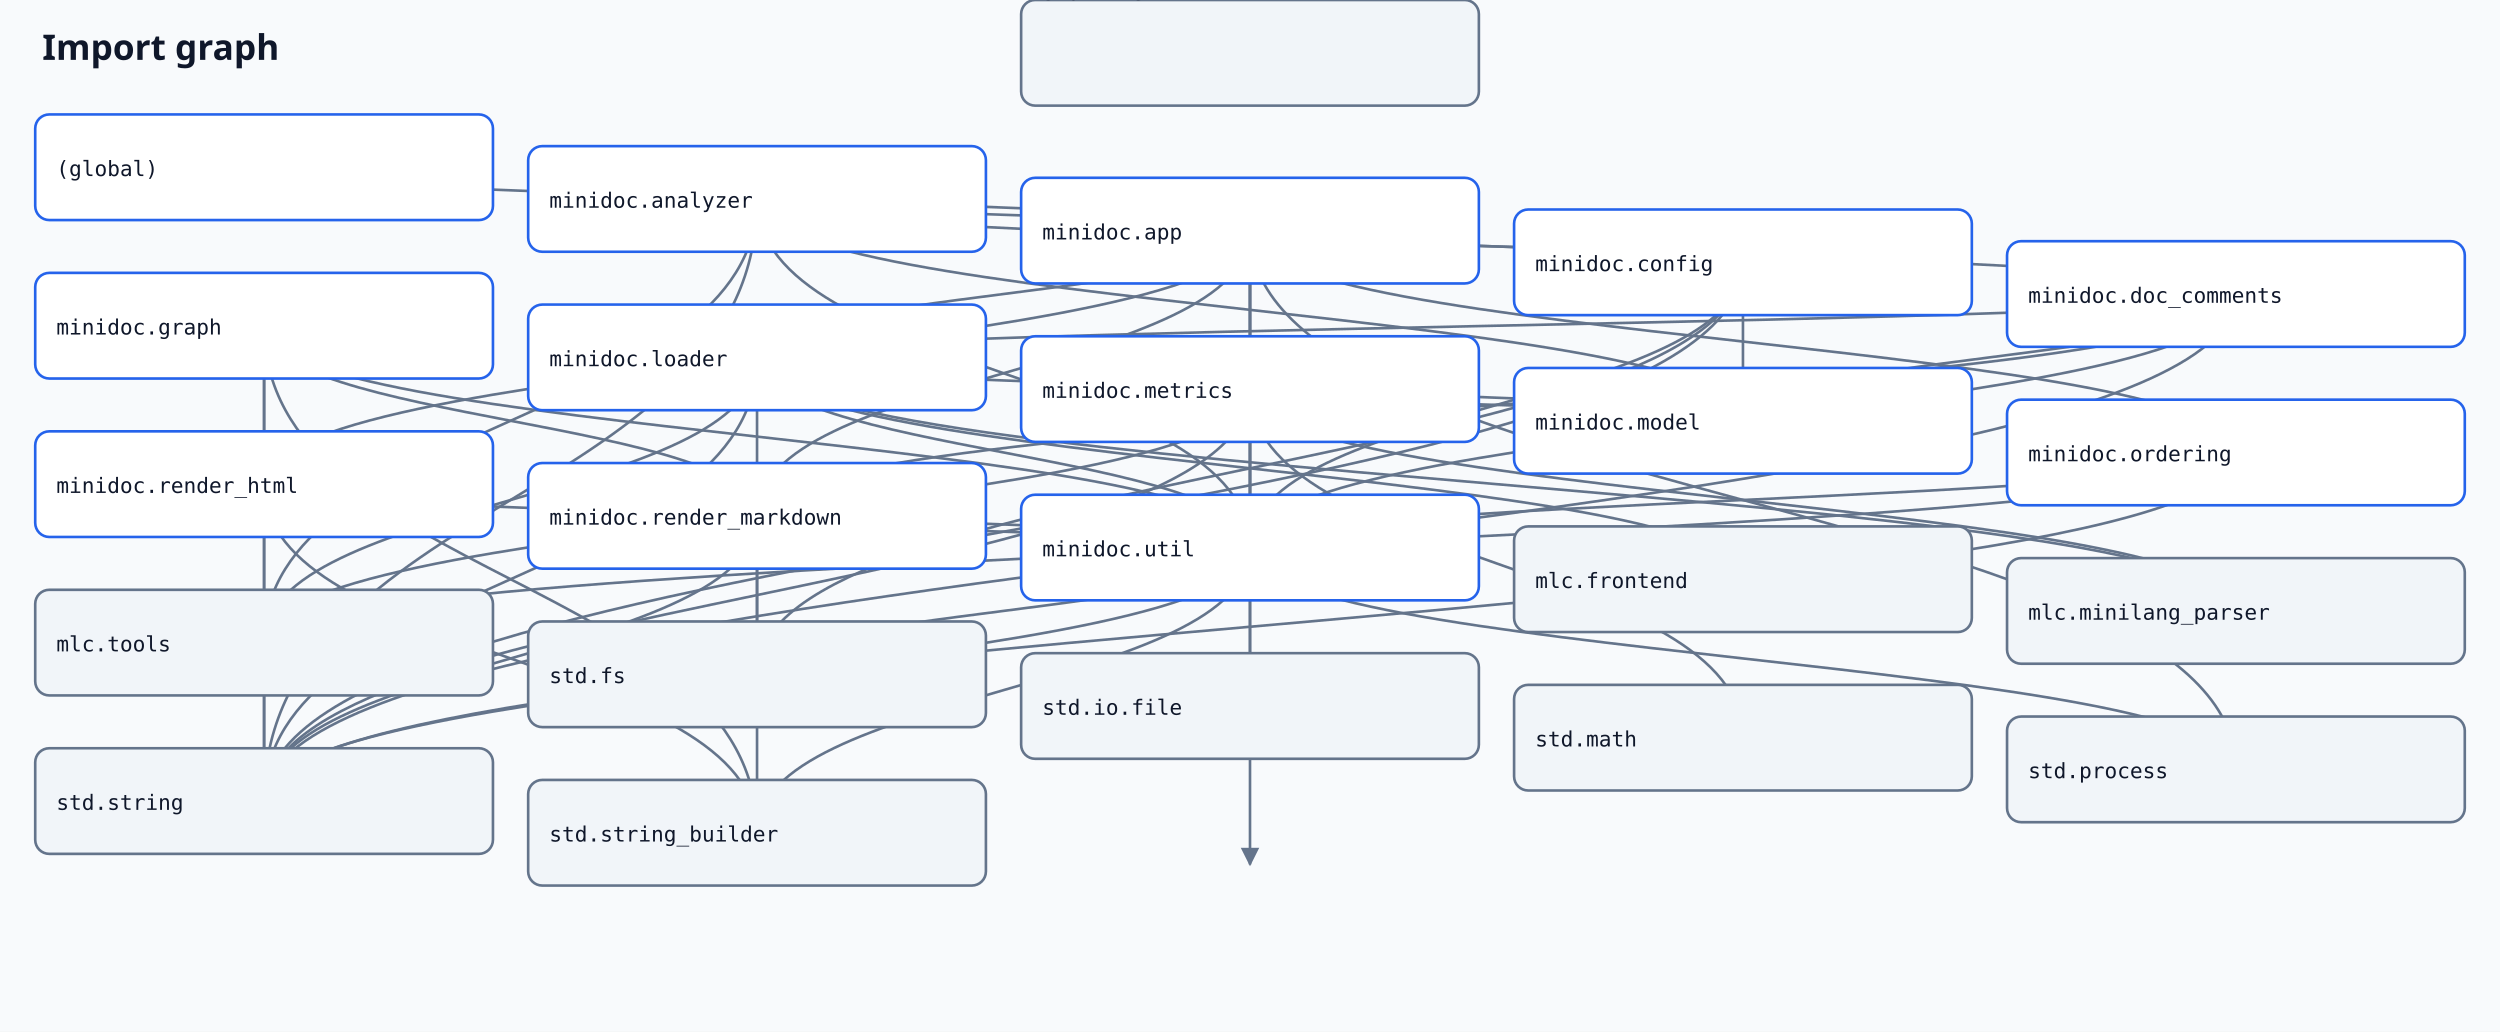
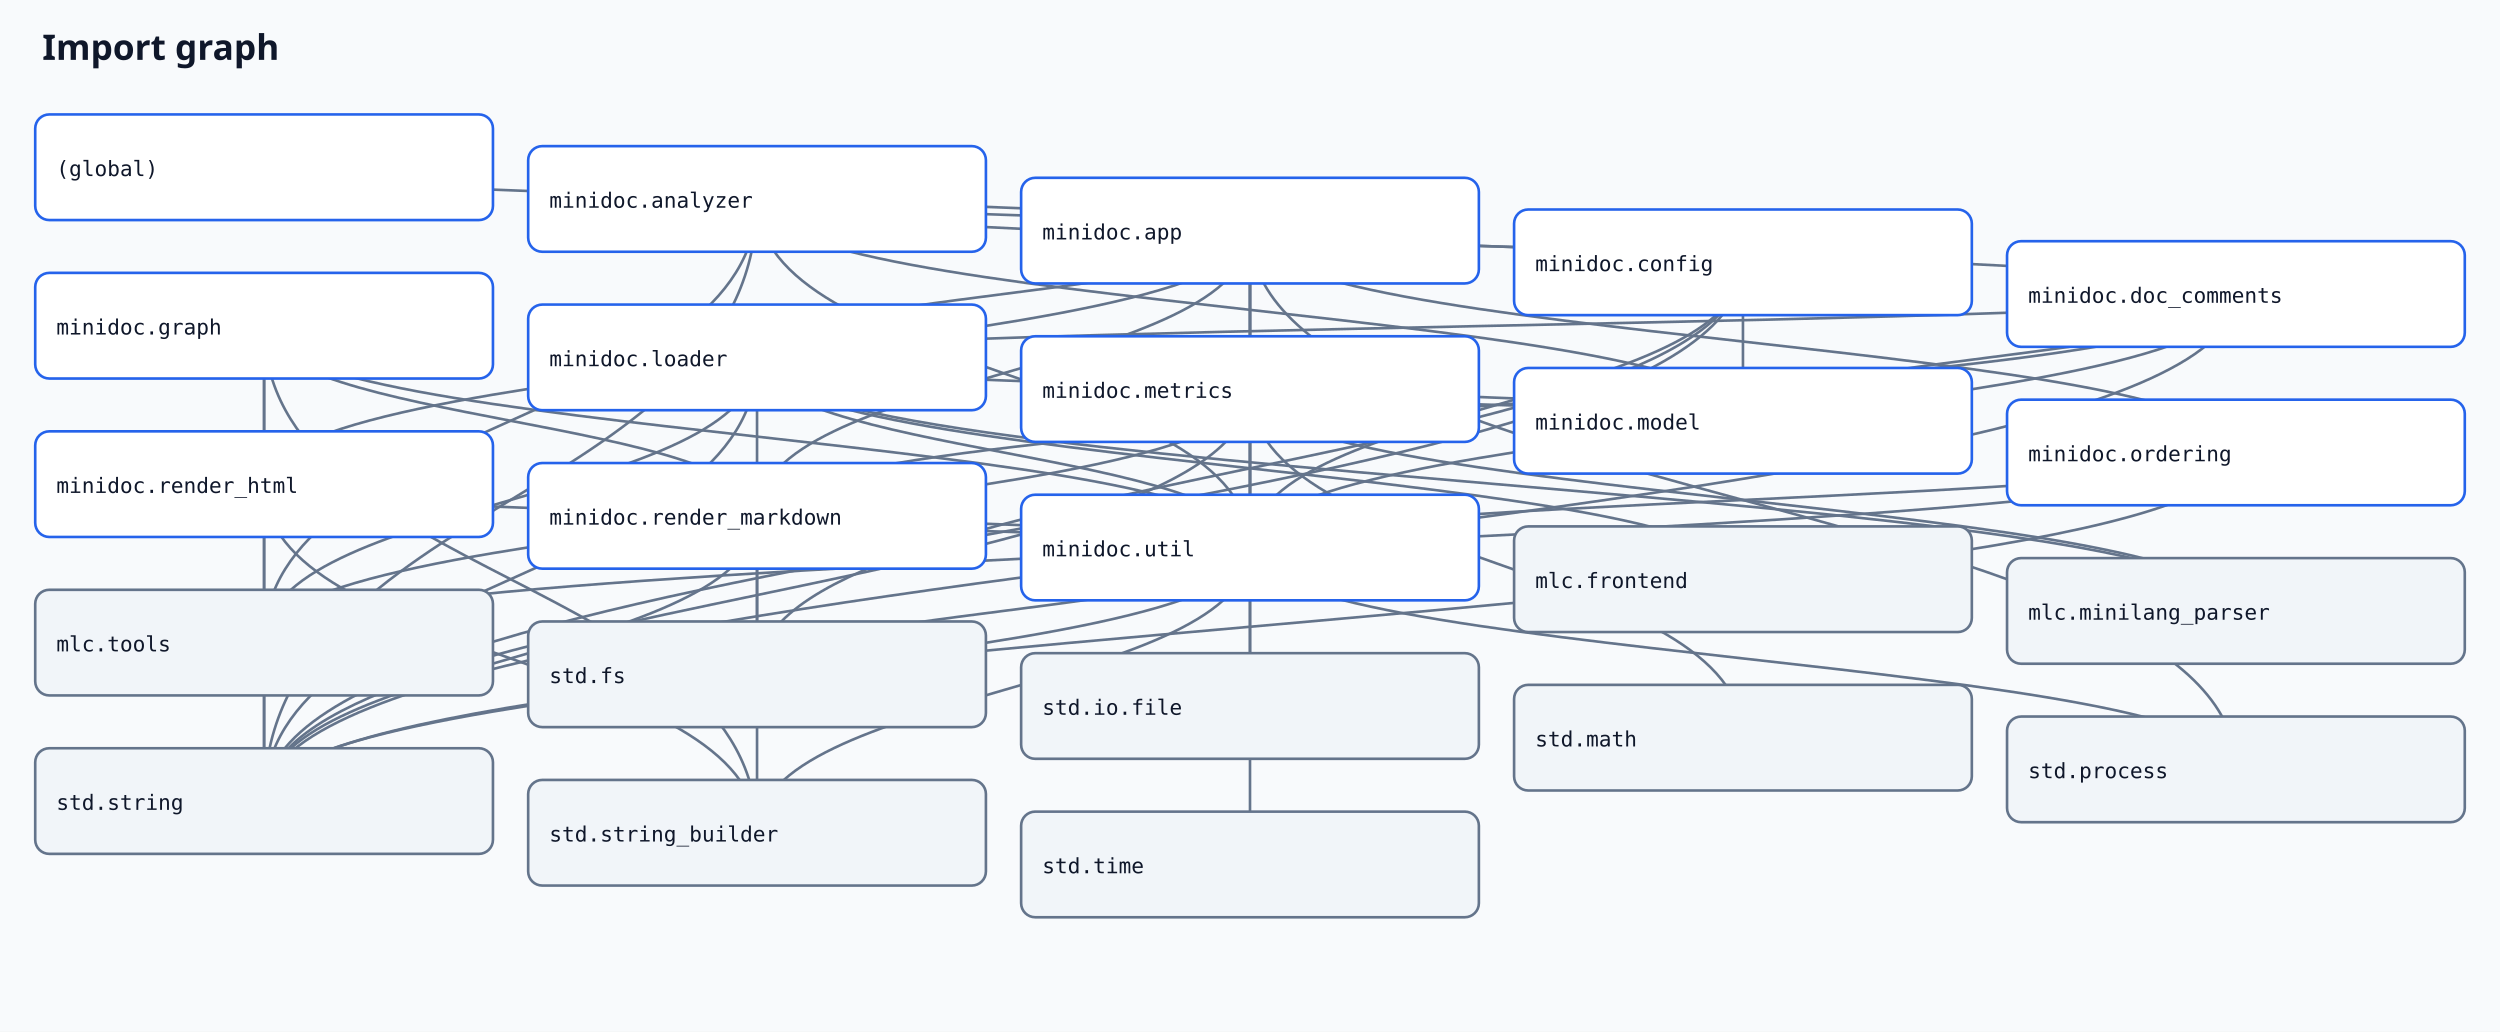
<svg xmlns="http://www.w3.org/2000/svg" width="1420" height="586" viewBox="0 0 1420 586" role="img" aria-labelledby="title desc">
  <defs>
    <marker id="arrow" viewBox="0 0 10 10" refX="9" refY="5" markerWidth="7" markerHeight="7" orient="auto-start-reverse">
      <path d="M 0 0 L 10 5 L 0 10 z" fill="#64748b" />
    </marker>
  </defs>
  <rect width="100%" height="100%" fill="#f8fafc" />
  <text x="24" y="34" font-family="system-ui,sans-serif" font-size="20" font-weight="700" fill="#0f172a">Import graph</text>
  <path d="M 150 95 C 150 113, 710 113, 710 131" fill="none" stroke="#64748b" stroke-width="1.5" marker-end="url(#arrow)" />
  <path d="M 430 113 C 430 239, 150 239, 150 365" fill="none" stroke="#64748b" stroke-width="1.5" marker-end="url(#arrow)" />
  <path d="M 430 113 C 430 284, 150 284, 150 455" fill="none" stroke="#64748b" stroke-width="1.5" marker-end="url(#arrow)" />
  <path d="M 430 113 C 430 140, 1270 140, 1270 167" fill="none" stroke="#64748b" stroke-width="1.5" marker-end="url(#arrow)" />
  <path d="M 430 113 C 430 176, 990 176, 990 239" fill="none" stroke="#64748b" stroke-width="1.5" marker-end="url(#arrow)" />
  <path d="M 430 113 C 430 212, 710 212, 710 311" fill="none" stroke="#64748b" stroke-width="1.5" marker-end="url(#arrow)" />
  <path d="M 710 131 C 710 284, 1270 284, 1270 437" fill="none" stroke="#64748b" stroke-width="1.5" marker-end="url(#arrow)" />
-   <path d="M 710 131 C 710 311, 710 311, 710 491." fill="none" stroke="#64748b" stroke-width="1.5" marker-end="url(#arrow)" />
+   <path d="M 710 131 C 710 311, 710 311, 710 491" fill="none" stroke="#64748b" stroke-width="1.5" marker-end="url(#arrow)" />
  <path d="M 710 131 C 710 122, 430 122, 430 113" fill="none" stroke="#64748b" stroke-width="1.5" marker-end="url(#arrow)" />
  <path d="M 710 131 C 710 140, 990 140, 990 149" fill="none" stroke="#64748b" stroke-width="1.5" marker-end="url(#arrow)" />
  <path d="M 710 131 C 710 167, 430 167, 430 203" fill="none" stroke="#64748b" stroke-width="1.5" marker-end="url(#arrow)" />
  <path d="M 710 131 C 710 176, 710 176, 710 221" fill="none" stroke="#64748b" stroke-width="1.5" marker-end="url(#arrow)" />
  <path d="M 710 131 C 710 194, 1270 194, 1270 257" fill="none" stroke="#64748b" stroke-width="1.5" marker-end="url(#arrow)" />
  <path d="M 710 131 C 710 203, 150 203, 150 275" fill="none" stroke="#64748b" stroke-width="1.5" marker-end="url(#arrow)" />
  <path d="M 710 131 C 710 212, 430 212, 430 293" fill="none" stroke="#64748b" stroke-width="1.5" marker-end="url(#arrow)" />
  <path d="M 710 131 C 710 221, 710 221, 710 311" fill="none" stroke="#64748b" stroke-width="1.5" marker-end="url(#arrow)" />
  <path d="M 990 149 C 990 266, 430 266, 430 383" fill="none" stroke="#64748b" stroke-width="1.5" marker-end="url(#arrow)" />
  <path d="M 990 149 C 990 302, 150 302, 150 455" fill="none" stroke="#64748b" stroke-width="1.5" marker-end="url(#arrow)" />
  <path d="M 990 149 C 990 194, 990 194, 990 239" fill="none" stroke="#64748b" stroke-width="1.5" marker-end="url(#arrow)" />
  <path d="M 990 149 C 990 230, 710 230, 710 311" fill="none" stroke="#64748b" stroke-width="1.5" marker-end="url(#arrow)" />
  <path d="M 1270 167 C 1270 311, 150 311, 150 455" fill="none" stroke="#64748b" stroke-width="1.5" marker-end="url(#arrow)" />
  <path d="M 1270 167 C 1270 203, 990 203, 990 239" fill="none" stroke="#64748b" stroke-width="1.5" marker-end="url(#arrow)" />
  <path d="M 1270 167 C 1270 239, 710 239, 710 311" fill="none" stroke="#64748b" stroke-width="1.5" marker-end="url(#arrow)" />
  <path d="M 150 185 C 150 320, 150 320, 150 455" fill="none" stroke="#64748b" stroke-width="1.5" marker-end="url(#arrow)" />
  <path d="M 150 185 C 150 329, 430 329, 430 473" fill="none" stroke="#64748b" stroke-width="1.5" marker-end="url(#arrow)" />
  <path d="M 150 185 C 150 248, 710 248, 710 311" fill="none" stroke="#64748b" stroke-width="1.5" marker-end="url(#arrow)" />
  <path d="M 430 203 C 430 266, 990 266, 990 329" fill="none" stroke="#64748b" stroke-width="1.5" marker-end="url(#arrow)" />
  <path d="M 430 203 C 430 275, 1270 275, 1270 347" fill="none" stroke="#64748b" stroke-width="1.5" marker-end="url(#arrow)" />
  <path d="M 430 203 C 430 284, 150 284, 150 365" fill="none" stroke="#64748b" stroke-width="1.5" marker-end="url(#arrow)" />
  <path d="M 430 203 C 430 293, 430 293, 430 383" fill="none" stroke="#64748b" stroke-width="1.5" marker-end="url(#arrow)" />
  <path d="M 430 203 C 430 329, 150 329, 150 455" fill="none" stroke="#64748b" stroke-width="1.5" marker-end="url(#arrow)" />
  <path d="M 430 203 C 430 185, 1270 185, 1270 167" fill="none" stroke="#64748b" stroke-width="1.5" marker-end="url(#arrow)" />
  <path d="M 430 203 C 430 221, 990 221, 990 239" fill="none" stroke="#64748b" stroke-width="1.5" marker-end="url(#arrow)" />
  <path d="M 430 203 C 430 257, 710 257, 710 311" fill="none" stroke="#64748b" stroke-width="1.5" marker-end="url(#arrow)" />
  <path d="M 710 221 C 710 284, 1270 284, 1270 347" fill="none" stroke="#64748b" stroke-width="1.5" marker-end="url(#arrow)" />
  <path d="M 710 221 C 710 293, 150 293, 150 365" fill="none" stroke="#64748b" stroke-width="1.5" marker-end="url(#arrow)" />
  <path d="M 710 221 C 710 320, 990 320, 990 419" fill="none" stroke="#64748b" stroke-width="1.5" marker-end="url(#arrow)" />
  <path d="M 710 221 C 710 338, 150 338, 150 455" fill="none" stroke="#64748b" stroke-width="1.5" marker-end="url(#arrow)" />
  <path d="M 710 221 C 710 230, 990 230, 990 239" fill="none" stroke="#64748b" stroke-width="1.5" marker-end="url(#arrow)" />
  <path d="M 710 221 C 710 266, 710 266, 710 311" fill="none" stroke="#64748b" stroke-width="1.5" marker-end="url(#arrow)" />
  <path d="M 1270 257 C 1270 311, 150 311, 150 365" fill="none" stroke="#64748b" stroke-width="1.5" marker-end="url(#arrow)" />
  <path d="M 1270 257 C 1270 356, 150 356, 150 455" fill="none" stroke="#64748b" stroke-width="1.5" marker-end="url(#arrow)" />
  <path d="M 1270 257 C 1270 284, 710 284, 710 311" fill="none" stroke="#64748b" stroke-width="1.5" marker-end="url(#arrow)" />
  <path d="M 150 275 C 150 365, 150 365, 150 455" fill="none" stroke="#64748b" stroke-width="1.5" marker-end="url(#arrow)" />
  <path d="M 150 275 C 150 374, 430 374, 430 473" fill="none" stroke="#64748b" stroke-width="1.5" marker-end="url(#arrow)" />
  <path d="M 150 275 C 150 230, 150 230, 150 185" fill="none" stroke="#64748b" stroke-width="1.5" marker-end="url(#arrow)" />
  <path d="M 150 275 C 150 293, 710 293, 710 311" fill="none" stroke="#64748b" stroke-width="1.5" marker-end="url(#arrow)" />
  <path d="M 430 293 C 430 374, 150 374, 150 455" fill="none" stroke="#64748b" stroke-width="1.5" marker-end="url(#arrow)" />
  <path d="M 430 293 C 430 383, 430 383, 430 473" fill="none" stroke="#64748b" stroke-width="1.5" marker-end="url(#arrow)" />
  <path d="M 430 293 C 430 230, 1270 230, 1270 167" fill="none" stroke="#64748b" stroke-width="1.5" marker-end="url(#arrow)" />
  <path d="M 430 293 C 430 239, 150 239, 150 185" fill="none" stroke="#64748b" stroke-width="1.5" marker-end="url(#arrow)" />
  <path d="M 430 293 C 430 302, 710 302, 710 311" fill="none" stroke="#64748b" stroke-width="1.5" marker-end="url(#arrow)" />
  <path d="M 710 311 C 710 347, 430 347, 430 383" fill="none" stroke="#64748b" stroke-width="1.5" marker-end="url(#arrow)" />
  <path d="M 710 311 C 710 356, 710 356, 710 401" fill="none" stroke="#64748b" stroke-width="1.5" marker-end="url(#arrow)" />
  <path d="M 710 311 C 710 374, 1270 374, 1270 437" fill="none" stroke="#64748b" stroke-width="1.5" marker-end="url(#arrow)" />
  <path d="M 710 311 C 710 383, 150 383, 150 455" fill="none" stroke="#64748b" stroke-width="1.5" marker-end="url(#arrow)" />
  <path d="M 710 311 C 710 392, 430 392, 430 473" fill="none" stroke="#64748b" stroke-width="1.5" marker-end="url(#arrow)" />
  <g>
    <rect x="20" y="65" width="260" height="60" rx="8" fill="#ffffff" stroke="#2563eb" stroke-width="1.5" />
    <text x="32" y="100" font-family="ui-monospace,monospace" font-size="12" fill="#0f172a">(global)</text>
  </g>
  <g>
    <rect x="300" y="83" width="260" height="60" rx="8" fill="#ffffff" stroke="#2563eb" stroke-width="1.5" />
    <text x="312" y="118" font-family="ui-monospace,monospace" font-size="12" fill="#0f172a">minidoc.analyzer</text>
  </g>
  <g>
    <rect x="580" y="101" width="260" height="60" rx="8" fill="#ffffff" stroke="#2563eb" stroke-width="1.5" />
    <text x="592" y="136" font-family="ui-monospace,monospace" font-size="12" fill="#0f172a">minidoc.app</text>
  </g>
  <g>
    <rect x="860" y="119" width="260" height="60" rx="8" fill="#ffffff" stroke="#2563eb" stroke-width="1.5" />
    <text x="872" y="154" font-family="ui-monospace,monospace" font-size="12" fill="#0f172a">minidoc.config</text>
  </g>
  <g>
    <rect x="1140" y="137" width="260" height="60" rx="8" fill="#ffffff" stroke="#2563eb" stroke-width="1.5" />
    <text x="1152" y="172" font-family="ui-monospace,monospace" font-size="12" fill="#0f172a">minidoc.doc_comments</text>
  </g>
  <g>
    <rect x="20" y="155" width="260" height="60" rx="8" fill="#ffffff" stroke="#2563eb" stroke-width="1.5" />
    <text x="32" y="190" font-family="ui-monospace,monospace" font-size="12" fill="#0f172a">minidoc.graph</text>
  </g>
  <g>
    <rect x="300" y="173" width="260" height="60" rx="8" fill="#ffffff" stroke="#2563eb" stroke-width="1.5" />
    <text x="312" y="208" font-family="ui-monospace,monospace" font-size="12" fill="#0f172a">minidoc.loader</text>
  </g>
  <g>
    <rect x="580" y="191" width="260" height="60" rx="8" fill="#ffffff" stroke="#2563eb" stroke-width="1.5" />
    <text x="592" y="226" font-family="ui-monospace,monospace" font-size="12" fill="#0f172a">minidoc.metrics</text>
  </g>
  <g>
    <rect x="860" y="209" width="260" height="60" rx="8" fill="#ffffff" stroke="#2563eb" stroke-width="1.5" />
    <text x="872" y="244" font-family="ui-monospace,monospace" font-size="12" fill="#0f172a">minidoc.model</text>
  </g>
  <g>
    <rect x="1140" y="227" width="260" height="60" rx="8" fill="#ffffff" stroke="#2563eb" stroke-width="1.5" />
    <text x="1152" y="262" font-family="ui-monospace,monospace" font-size="12" fill="#0f172a">minidoc.ordering</text>
  </g>
  <g>
    <rect x="20" y="245" width="260" height="60" rx="8" fill="#ffffff" stroke="#2563eb" stroke-width="1.5" />
    <text x="32" y="280" font-family="ui-monospace,monospace" font-size="12" fill="#0f172a">minidoc.render_html</text>
  </g>
  <g>
    <rect x="300" y="263" width="260" height="60" rx="8" fill="#ffffff" stroke="#2563eb" stroke-width="1.5" />
    <text x="312" y="298" font-family="ui-monospace,monospace" font-size="12" fill="#0f172a">minidoc.render_markdown</text>
  </g>
  <g>
    <rect x="580" y="281" width="260" height="60" rx="8" fill="#ffffff" stroke="#2563eb" stroke-width="1.5" />
    <text x="592" y="316" font-family="ui-monospace,monospace" font-size="12" fill="#0f172a">minidoc.util</text>
  </g>
  <g>
    <rect x="860" y="299" width="260" height="60" rx="8" fill="#f1f5f9" stroke="#64748b" stroke-width="1.5" />
    <text x="872" y="334" font-family="ui-monospace,monospace" font-size="12" fill="#0f172a">mlc.frontend</text>
  </g>
  <g>
    <rect x="1140" y="317" width="260" height="60" rx="8" fill="#f1f5f9" stroke="#64748b" stroke-width="1.5" />
    <text x="1152" y="352" font-family="ui-monospace,monospace" font-size="12" fill="#0f172a">mlc.minilang_parser</text>
  </g>
  <g>
    <rect x="20" y="335" width="260" height="60" rx="8" fill="#f1f5f9" stroke="#64748b" stroke-width="1.5" />
    <text x="32" y="370" font-family="ui-monospace,monospace" font-size="12" fill="#0f172a">mlc.tools</text>
  </g>
  <g>
    <rect x="300" y="353" width="260" height="60" rx="8" fill="#f1f5f9" stroke="#64748b" stroke-width="1.5" />
    <text x="312" y="388" font-family="ui-monospace,monospace" font-size="12" fill="#0f172a">std.fs</text>
  </g>
  <g>
    <rect x="580" y="371" width="260" height="60" rx="8" fill="#f1f5f9" stroke="#64748b" stroke-width="1.5" />
    <text x="592" y="406" font-family="ui-monospace,monospace" font-size="12" fill="#0f172a">std.io.file</text>
  </g>
  <g>
    <rect x="860" y="389" width="260" height="60" rx="8" fill="#f1f5f9" stroke="#64748b" stroke-width="1.5" />
    <text x="872" y="424" font-family="ui-monospace,monospace" font-size="12" fill="#0f172a">std.math</text>
  </g>
  <g>
    <rect x="1140" y="407" width="260" height="60" rx="8" fill="#f1f5f9" stroke="#64748b" stroke-width="1.5" />
    <text x="1152" y="442" font-family="ui-monospace,monospace" font-size="12" fill="#0f172a">std.process</text>
  </g>
  <g>
    <rect x="20" y="425" width="260" height="60" rx="8" fill="#f1f5f9" stroke="#64748b" stroke-width="1.5" />
    <text x="32" y="460" font-family="ui-monospace,monospace" font-size="12" fill="#0f172a">std.string</text>
  </g>
  <g>
    <rect x="300" y="443" width="260" height="60" rx="8" fill="#f1f5f9" stroke="#64748b" stroke-width="1.5" />
    <text x="312" y="478" font-family="ui-monospace,monospace" font-size="12" fill="#0f172a">std.string_builder</text>
  </g>
  <g>
-     <rect x="580" y="461." width="260" height="60" rx="8" fill="#f1f5f9" stroke="#64748b" stroke-width="1.5" />
-     <text x="592" y="496." font-family="ui-monospace,monospace" font-size="12" fill="#0f172a">std.time</text>
+     <rect x="580" y="461" width="260" height="60" rx="8" fill="#f1f5f9" stroke="#64748b" stroke-width="1.5" />
+     <text x="592" y="496" font-family="ui-monospace,monospace" font-size="12" fill="#0f172a">std.time</text>
  </g>
</svg>
